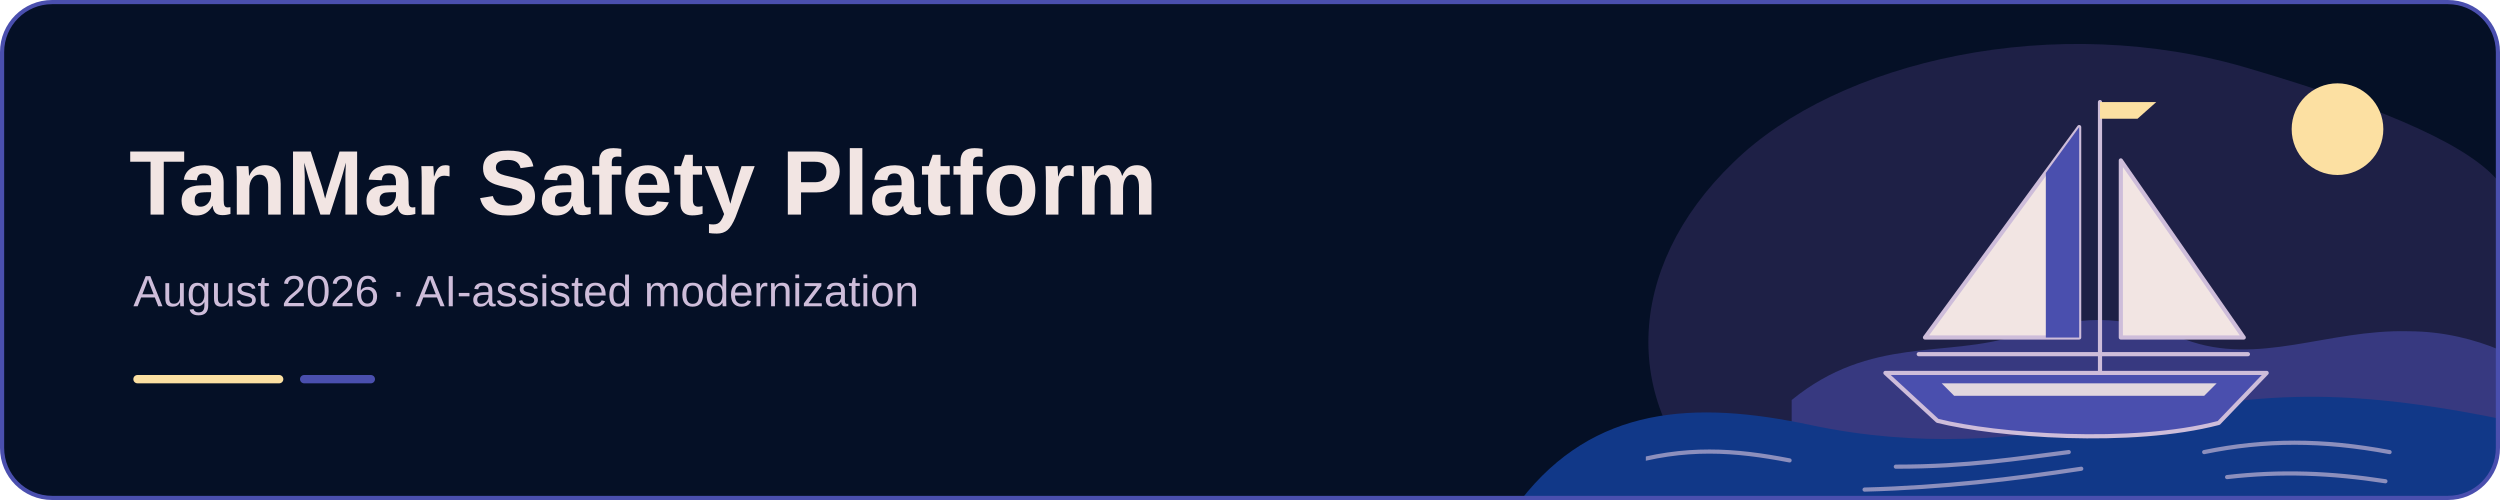
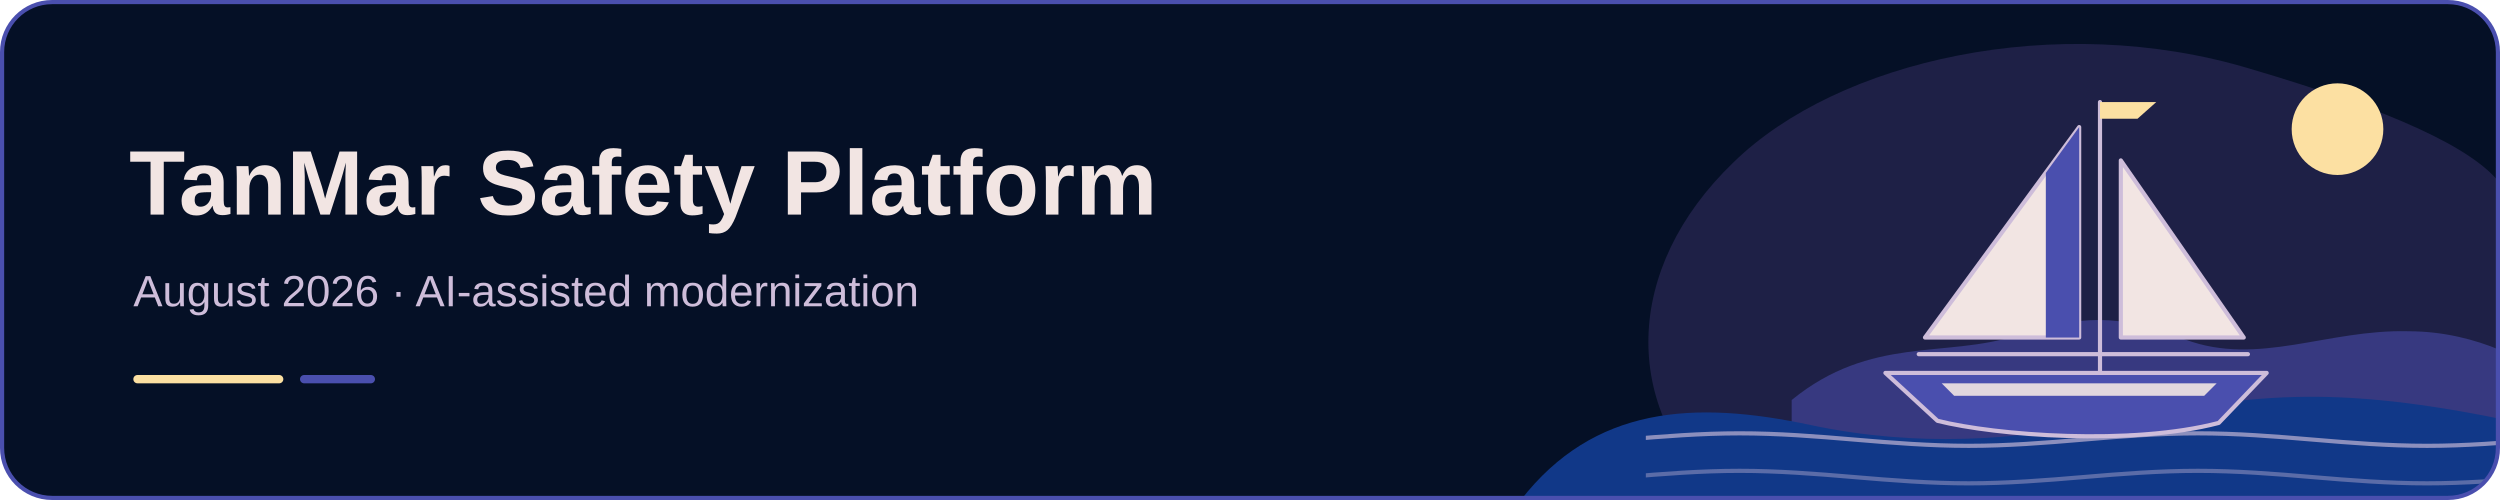
<svg xmlns="http://www.w3.org/2000/svg" width="1200" height="240" viewBox="0 0 1200 240" role="img" aria-labelledby="title description">
  <defs>
    <clipPath id="edge">
      <rect x="1" y="1" width="1198" height="238" rx="24" />
    </clipPath>
    <clipPath id="sailing-area">
      <rect x="790" y="24" width="410" height="216" />
    </clipPath>
    <g id="boat">
      <path class="rigging" d="M1008 49v138m-87-17h158" />
      <path class="sail" d="m998 61-74 101h74Z" />
      <path class="rigging" d="m998 61-74 101h74Z" />
      <path class="gold" d="m998 61-16 22v79h16Z" />
      <path class="sail" d="m1018 77 59 85h-59Z" />
      <path class="rigging" d="m1018 77 59 85h-59Z" />
      <path class="accent" d="M1008 49h27l-9 8h-18Z" />
      <path class="hull" d="M905 179h183l-23 24c-42 11-107 6-135-1Z" />
      <path class="rigging" d="M905 179h183l-23 24c-42 11-107 6-135-1Z" />
      <path class="sail" opacity=".9" d="M932 184h132l-6 6H938Z" />
    </g>
  </defs>
  <style>
    .sky{fill:#051026}.wash{fill:#1e2046}.coast{fill:#4a4fae}.ocean{fill:#113888}.sun{fill:#fce0a2}.sail{fill:#f2e5e3}.hull{fill:#4a4fae}.ink{fill:#f2e5e3}.muted{fill:#cebdda}.accent{fill:#fce0a2}.gold{fill:#4a4fae}.line{fill:#cebdda}.wave{fill:#cebdda}.border{fill:#4a4fae}.rigging{fill:none;stroke:#cebdda;stroke-width:2;stroke-linecap:round;stroke-linejoin:round}.wave{fill:none;stroke:#cebdda;stroke-width:2;stroke-linecap:round;opacity:.65}.border{fill:none;stroke:#4a4fae;stroke-width:2}
-     .boat-track{animation:sail-by 24s linear infinite}
-     .boat-rock{transform-origin:1000px 184px;animation:gentle-bob 4s ease-in-out infinite}
-     .water-drift{animation:water-sway 8s ease-in-out infinite}
-     @keyframes sail-by{from{transform:translateX(0)}to{transform:translateX(540px)}}
-     @keyframes gentle-bob{0%,50%,100%{transform:translateY(0) rotate(0deg)}25%{transform:translateY(1.5px) rotate(0.6deg)}75%{transform:translateY(-1.5px) rotate(-0.6deg)}}
-     @keyframes water-sway{0%,50%,100%{transform:translateX(0)}25%{transform:translateX(4px)}75%{transform:translateX(-4px)}}
-     @media(prefers-reduced-motion:reduce){.boat-track,.boat-rock,.water-drift{animation:none;transform:none}}
+     .boat-rock{transform-origin:1000px 184px;animation:gentle-bob 8s ease-in-out infinite}
+     .surface-wave{animation:passing-wave 8s ease-in-out infinite}
+     .wave-back{animation-delay:-2s}
+     .breeze{animation:sea-breeze 8s ease-in-out infinite;opacity:0}
+     .breeze-lines{fill:none;stroke:#cebdda;stroke-width:1.5;stroke-linecap:round}
+     .still-water{display:none}
+     @keyframes gentle-bob{0%,50%,100%{transform:translateY(0) rotate(0deg)}25%{transform:translateY(3px) rotate(0.35deg)}75%{transform:translateY(-3px) rotate(-0.35deg)}}
+     @keyframes passing-wave{0%,100%{d:path('M780 211 C798.333 209.429 816.667 208 835 208 C853.333 208 871.667 209.429 890 211 C908.333 212.571 926.667 214 945 214 C963.333 214 981.667 212.571 1000 211 C1018.333 209.429 1036.667 208 1055 208 C1073.333 208 1091.667 209.429 1110 211 C1128.333 212.571 1146.667 214 1165 214 C1183.333 214 1201.667 212.571 1220 211')}25%{d:path('M780 214 C798.333 214 816.667 212.571 835 211 C853.333 209.429 871.667 208 890 208 C908.333 208 926.667 209.429 945 211 C963.333 212.571 981.667 214 1000 214 C1018.333 214 1036.667 212.571 1055 211 C1073.333 209.429 1091.667 208 1110 208 C1128.333 208 1146.667 209.429 1165 211 C1183.333 212.571 1201.667 214 1220 214')}50%{d:path('M780 211 C798.333 212.571 816.667 214 835 214 C853.333 214 871.667 212.571 890 211 C908.333 209.429 926.667 208 945 208 C963.333 208 981.667 209.429 1000 211 C1018.333 212.571 1036.667 214 1055 214 C1073.333 214 1091.667 212.571 1110 211 C1128.333 209.429 1146.667 208 1165 208 C1183.333 208 1201.667 209.429 1220 211')}75%{d:path('M780 208 C798.333 208 816.667 209.429 835 211 C853.333 212.571 871.667 214 890 214 C908.333 214 926.667 212.571 945 211 C963.333 209.429 981.667 208 1000 208 C1018.333 208 1036.667 209.429 1055 211 C1073.333 212.571 1091.667 214 1110 214 C1128.333 214 1146.667 212.571 1165 211 C1183.333 209.429 1201.667 208 1220 208')}}
+     @keyframes sea-breeze{0%{transform:translateX(-120px);opacity:0}25%{transform:translateX(-40px);opacity:0.22}50%{transform:translateX(40px);opacity:0.132}75%,100%{transform:translateX(120px);opacity:0}}
+     @media(prefers-reduced-motion:reduce){.boat-rock,.surface-wave,.breeze{animation:none;transform:none}.animated-water,.breeze{display:none}.still-water{display:inline}}
  </style>
  <g clip-path="url(#edge)">
    <rect class="sky" width="1200" height="240" />
    <g aria-hidden="true">
      <path class="wash" d="M827 240c-49-44-48-111 5-162 50-49 155-73 248-45 68 20 107 38 120 55v152Z" />
      <circle class="sun" cx="1122" cy="62" r="22" />
      <path class="coast" opacity=".55" d="M860 192c38-31 74-20 108-31 37-12 54-8 81 2 35 13 68-5 107-4 17 0 32 4 44 9v72H860Z" />
      <path class="ocean" d="M730 240c35-45 83-48 139-36 52 11 98 7 140-1 66-12 102-20 191-2v39Z" />
      <g clip-path="url(#sailing-area)">
-         <g class="boat-track">
-           <g class="boat-rock">
-             <use href="#boat" />
-           </g>
-           <g transform="translate(-540 0)">
-             <g class="boat-rock">
-               <use href="#boat" />
-             </g>
+         <g class="breeze">
+           <path class="breeze-lines" d="M916 93h34c13 0 20-4 23-10m-80 31h37c16 0 23-4 29-11m-24 36h27c10 0 18-3 22-9" />
+         </g>
+         <g class="boat-rock">
+           <use href="#boat" />
+         </g>
+         <g class="animated-water wave" opacity=".75">
+           <path class="surface-wave" d="M780 211 C798.333 209.429 816.667 208 835 208 C853.333 208 871.667 209.429 890 211 C908.333 212.571 926.667 214 945 214 C963.333 214 981.667 212.571 1000 211 C1018.333 209.429 1036.667 208 1055 208 C1073.333 208 1091.667 209.429 1110 211 C1128.333 212.571 1146.667 214 1165 214 C1183.333 214 1201.667 212.571 1220 211" />
+           <g transform="translate(0 18)" opacity=".6">
+             <path class="surface-wave wave-back" d="M780 211 C798.333 209.429 816.667 208 835 208 C853.333 208 871.667 209.429 890 211 C908.333 212.571 926.667 214 945 214 C963.333 214 981.667 212.571 1000 211 C1018.333 209.429 1036.667 208 1055 208 C1073.333 208 1091.667 209.429 1110 211 C1128.333 212.571 1146.667 214 1165 214 C1183.333 214 1201.667 212.571 1220 211" />
          </g>
        </g>
-         <g class="water-drift">
+         <g class="still-water">
          <path class="wave" d="M779 223c30-9 54-7 80-2m51 3c35 0 59-4 83-7m65 0c29-6 57-6 89 0" />
          <path class="wave" d="M895 235c38-1 71-5 104-10m70 4c26-3 50-2 76 2" />
        </g>
      </g>
      <rect class="accent" x="64" y="180" width="72" height="4" rx="2" />
      <rect class="gold" x="144" y="180" width="36" height="4" rx="2" />
    </g>
    <g font-family="Segoe UI, Arial, sans-serif">
      <text class="ink" x="62" y="103" font-size="44" font-weight="700" letter-spacing=".25">TanMar Safety Platform</text>
      <text class="muted" x="64" y="147" font-size="21" font-weight="400">August 2026 · AI-assisted modernization</text>
    </g>
  </g>
  <rect class="border" x="1" y="1" width="1198" height="238" rx="24" />
</svg>
